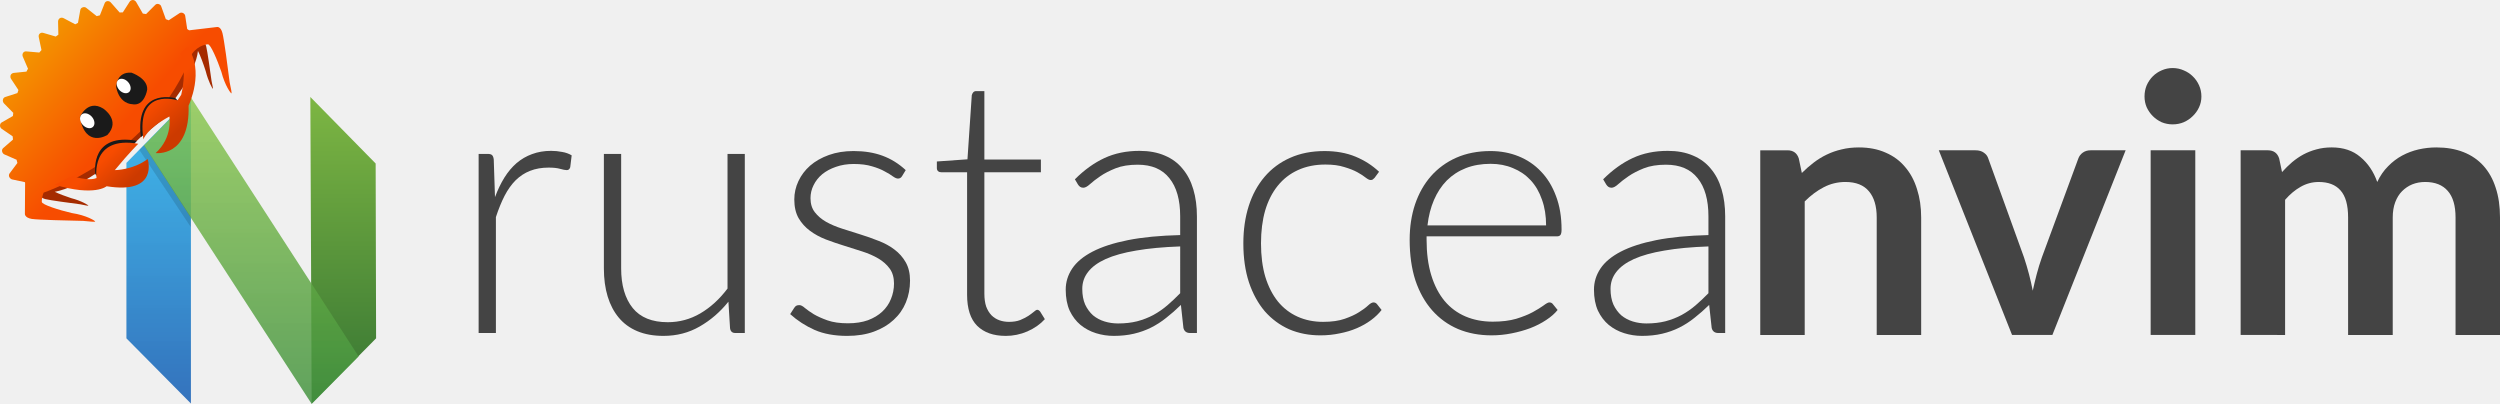
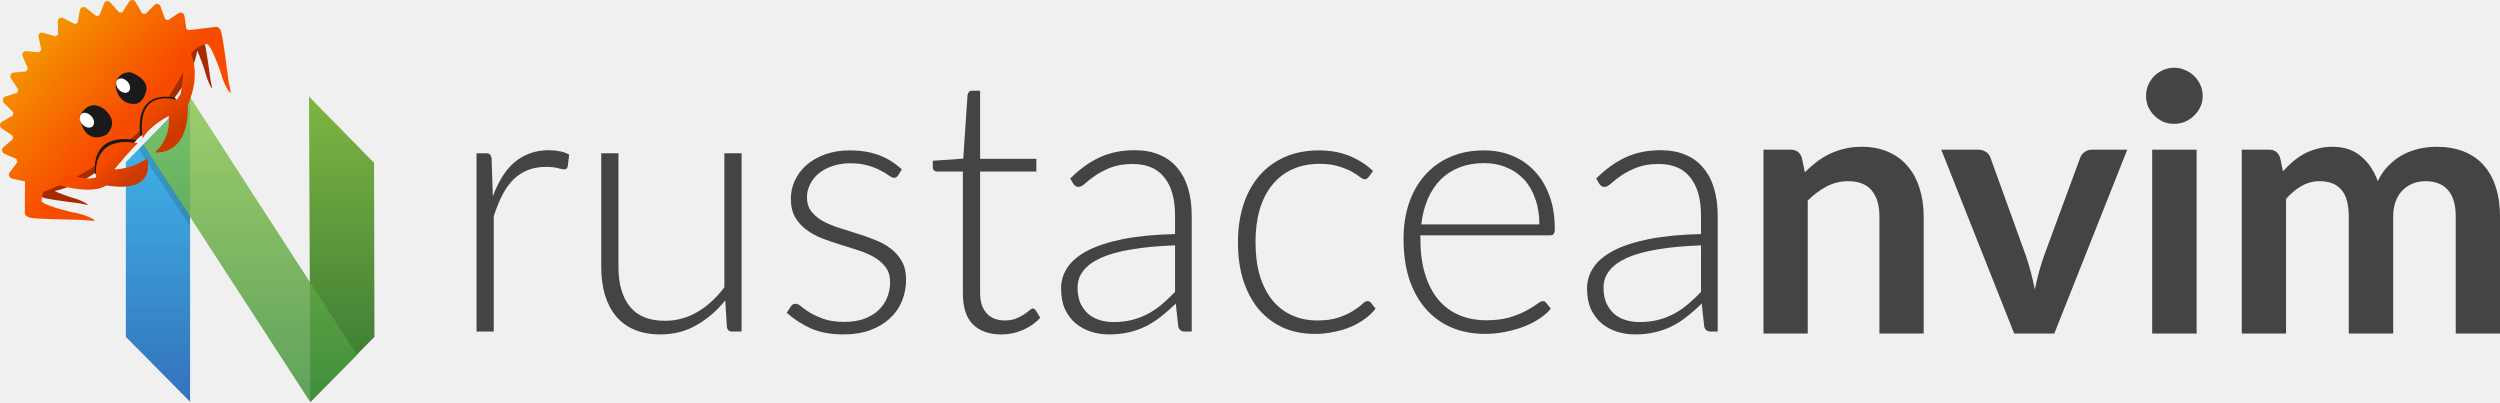
- <svg xmlns="http://www.w3.org/2000/svg" width="444.482" height="71.815" viewBox="0 0 444.482 71.815" version="1.1" id="svg95">
+ <svg xmlns="http://www.w3.org/2000/svg" width="446.424" height="71.815" viewBox="0 0 446.424 71.815" version="1.1" id="svg95">
  <description>Created with Sketch (http://www.bohemiancoding.com/sketch)</description>
  <defs id="defs87">
    <linearGradient x1="167.958" y1="-0.461" x2="167.958" y2="335.455" id="linearGradient-1" gradientTransform="scale(0.461424,2.167204)" gradientUnits="userSpaceOnUse">
      <stop stop-color="#16B0ED" stop-opacity="0.8" offset="0%" id="stop72" />
      <stop stop-color="#0F59B2" stop-opacity="0.837" offset="100%" id="stop74" />
    </linearGradient>
    <linearGradient x1="1118.343" y1="-0.466" x2="1118.343" y2="338.686" id="linearGradient-2" gradientTransform="scale(0.465868,2.146531)" gradientUnits="userSpaceOnUse">
      <stop stop-color="#7DB643" offset="0%" id="stop77" />
      <stop stop-color="#367533" offset="100%" id="stop79" />
    </linearGradient>
    <linearGradient x1="356.338" y1="0" x2="356.338" y2="612.901" id="linearGradient-3" gradientTransform="scale(0.8418974,1.187793)" gradientUnits="userSpaceOnUse">
      <stop stop-color="#88C649" stop-opacity="0.8" offset="0%" id="stop82" />
      <stop stop-color="#439240" stop-opacity="0.84" offset="100%" id="stop84" />
    </linearGradient>
    <linearGradient x1="49.022" y1="-0.08" x2="49.022" y2="97.846" id="linearGradient-1-2" gradientTransform="scale(0.4615398,2.166661)" gradientUnits="userSpaceOnUse">
      <stop stop-color="#16B0ED" stop-opacity="0.8" offset="0%" id="stop5136" />
      <stop stop-color="#0F59B2" stop-opacity="0.837" offset="100%" id="stop5138" />
    </linearGradient>
    <linearGradient x1="326.174" y1="-0.069" x2="326.174" y2="98.852" id="linearGradient-2-2" gradientTransform="scale(0.4662846,2.144613)" gradientUnits="userSpaceOnUse">
      <stop stop-color="#7DB643" offset="0%" id="stop5141" />
      <stop stop-color="#367533" offset="100%" id="stop5143" />
    </linearGradient>
    <linearGradient x1="103.885" y1="-0.115" x2="103.885" y2="178.558" id="linearGradient-3-8" gradientTransform="scale(0.8420382,1.187595)" gradientUnits="userSpaceOnUse">
      <stop stop-color="#88C649" stop-opacity="0.8" offset="0%" id="stop5146" />
      <stop stop-color="#439240" stop-opacity="0.84" offset="100%" id="stop5148" />
    </linearGradient>
    <linearGradient id="_Linear1" x1="0" y1="0" x2="1" y2="0" gradientUnits="userSpaceOnUse" gradientTransform="matrix(1,0,0,-1,0,-6.50515e-4)">
      <stop offset="0" style="stop-color:rgb(247,76,0);stop-opacity:1" id="stop505" />
      <stop offset="0.33" style="stop-color:rgb(247,76,0);stop-opacity:1" id="stop507" />
      <stop offset="1" style="stop-color:rgb(244,150,0);stop-opacity:1" id="stop509" />
    </linearGradient>
    <linearGradient id="_Linear2" x1="0" y1="0" x2="1" y2="0" gradientUnits="userSpaceOnUse" gradientTransform="matrix(1,0,0,-1,0,1.23438e-6)">
      <stop offset="0" style="stop-color:rgb(204,58,0);stop-opacity:1" id="stop512" />
      <stop offset="0.15" style="stop-color:rgb(204,58,0);stop-opacity:1" id="stop514" />
      <stop offset="0.74" style="stop-color:rgb(247,76,0);stop-opacity:1" id="stop516" />
      <stop offset="1" style="stop-color:rgb(247,76,0);stop-opacity:1" id="stop518" />
    </linearGradient>
    <linearGradient id="_Linear3" x1="0" y1="0" x2="1" y2="0" gradientUnits="userSpaceOnUse" gradientTransform="scale(1,-1)">
      <stop offset="0" style="stop-color:rgb(204,58,0);stop-opacity:1" id="stop521" />
      <stop offset="0.15" style="stop-color:rgb(204,58,0);stop-opacity:1" id="stop523" />
      <stop offset="0.74" style="stop-color:rgb(247,76,0);stop-opacity:1" id="stop525" />
      <stop offset="1" style="stop-color:rgb(247,76,0);stop-opacity:1" id="stop527" />
    </linearGradient>
  </defs>
  <g aria-label="rustaceanvim" id="text4483" style="font-weight:bold;font-size:33.475px;font-family:Lato;-inkscape-font-specification:'Lato Bold';fill:#1a1a1a;stroke-width:1.395" transform="translate(69.77617,90.05119)">
    <g id="g5925" transform="matrix(1.657668,0,0,1.657668,-217.3682,0)">
      <g id="g1499" transform="matrix(0.4859065,0,0,0.4859065,96.95192,16.36268)">
        <g id="Page-1" stroke="none" stroke-width="1" fill="none" fill-rule="evenodd" transform="matrix(0.09185292,0,0,0.09293883,11.4291,-124.2531)">
          <g id="mark-copy" transform="translate(2,3)">
            <path d="M 0,155.57 155,-1 V 727 L 0,572.238 Z" id="Left---green" fill="url(#linearGradient-1)" style="fill:url(#linearGradient-1)" />
            <path d="M 443.06,156.982 600,-1 596.819,727 442,572.22 Z" id="Right---blue" fill="url(#linearGradient-2)" transform="matrix(-1,0,0,1,1042,0)" style="fill:url(#linearGradient-2)" />
            <path d="M 154.986,0 558,615.19 445.225,728 42,114.172 Z" id="Cross---blue" fill="url(#linearGradient-3)" style="fill:url(#linearGradient-3)" />
            <path d="M 155,283.832 154.787,308 31,124.711 42.462,113 Z" id="Shadow" fill-opacity="0.13" fill="#000000" />
          </g>
        </g>
        <g id="Layer-1" style="clip-rule:evenodd;fill-rule:evenodd;stroke-linejoin:round;stroke-miterlimit:1.414" transform="matrix(0.03892676,-0.03670031,0.0362715,0.03938696,-32.1569,-117.8212)">
          <g transform="translate(597.344,637.02)" id="g458">
            <path d="m 0,-279.559 c -121.238,0 -231.39,14.576 -312.939,38.329 V -38.329 C -231.39,-14.575 -121.238,0 0,0 138.76,0 262.987,-19.092 346.431,-49.186 V -230.37 C 262.987,-260.465 138.76,-279.559 0,-279.559" style="fill:#a52b00;fill-rule:nonzero" id="path456" />
          </g>
          <g transform="translate(1068.75,575.642)" id="g462">
            <path d="m 0,-53.32 -14.211,-29.441 c 0.073,-1.118 0.131,-2.237 0.131,-3.36 0,-33.375 -34.706,-64.135 -93.097,-88.762 V 2.643 c 27.245,-11.492 49.348,-24.317 65.156,-38.125 -4.652,18.707 -20.564,56.553 -33.25,83.168 -20.85,38.066 -28.4,71.203 -27.432,72.844 0.617,1.033 7.73,-9.94 18.219,-27.721 C -60.074,58.028 -13.82,-8.373 -4.575,-25.287 5.897,-44.461 0,-53.32 0,-53.32" style="fill:#a52b00;fill-rule:nonzero" id="path460" />
          </g>
          <g transform="translate(149.064,591.421)" id="g466">
            <path d="m 0,-99.954 c 0,6.428 1.293,12.76 3.788,18.969 l -8.511,15.15 c 0,0 -6.818,8.846 5.188,27.508 10.59,16.455 63.635,80.867 91.632,114.598 12.026,17.293 20.179,27.945 20.893,26.916 1.124,-1.633 -7.476,-34.1 -31.359,-71.141 -11.144,-19.895 -24.454,-46.252 -32.442,-65.721 22.303,14.116 51.483,26.92 86.152,37.94 V -204.17 C 51.797,-177.622 0,-140.737 0,-99.954" style="fill:#a52b00;fill-rule:nonzero" id="path464" />
          </g>
          <g transform="matrix(-65.8097,-752.207,-752.207,65.8097,621.707,796.312)" id="g470">
            <path d="M 0.991,-0.034 0.933,0.008 c 0,0.006 0,0.012 0,0.018 L 0.99,0.069 C 0.996,0.073 0.999,0.08 0.998,0.087 0.997,0.094 0.992,0.1 0.986,0.103 L 0.92,0.133 C 0.919,0.139 0.918,0.145 0.916,0.15 L 0.964,0.203 C 0.968,0.208 0.97,0.216 0.968,0.222 0.965,0.229 0.96,0.234 0.953,0.236 L 0.882,0.254 C 0.88,0.259 0.877,0.264 0.875,0.27 L 0.91,0.33 c 0.004,0.006 0.004,0.014 0,0.02 C 0.907,0.356 0.9,0.36 0.893,0.361 L 0.82,0.365 C 0.817,0.369 0.813,0.374 0.81,0.379 L 0.832,0.445 C 0.835,0.452 0.833,0.459 0.828,0.465 0.824,0.47 0.816,0.473 0.809,0.472 L 0.737,0.462 C 0.733,0.466 0.729,0.47 0.724,0.474 l 0.009,0.07 C 0.734,0.551 0.731,0.558 0.725,0.562 0.719,0.566 0.711,0.568 0.704,0.565 L 0.636,0.542 C 0.631,0.546 0.626,0.549 0.621,0.552 L 0.615,0.621 c 0,0.008 -0.005,0.014 -0.011,0.017 -0.007,0.003 -0.015,0.003 -0.021,0 L 0.521,0.602 C 0.52,0.603 0.519,0.603 0.518,0.603 L 0.406,0.729 c 0,0 -0.012,0.018 -0.047,-0.004 C 0.329,0.705 0.206,0.599 0.141,0.543 0.109,0.52 0.089,0.504 0.09,0.502 0.093,0.499 0.149,0.509 0.217,0.554 0.278,0.588 0.371,0.631 0.38,0.619 c 0,0 0.016,-0.015 0.026,-0.044 0,0 0,0 0,0 10e-4,0.001 10e-4,0.001 0,0 0,0 -0.315,-0.551 -0.101,-1.106 C 0.311,-0.593 0.275,-0.627 0.275,-0.627 0.266,-0.639 0.178,-0.598 0.12,-0.566 0.055,-0.523 0.002,-0.513 0,-0.516 -0.001,-0.518 0.018,-0.533 0.049,-0.555 0.11,-0.608 0.227,-0.707 0.256,-0.726 0.289,-0.748 0.301,-0.73 0.301,-0.73 l 0.101,0.115 c 0.004,0.001 0.008,0.002 0.013,0.002 L 0.47,-0.658 c 0.005,-0.005 0.013,-0.006 0.02,-0.004 0.007,0.002 0.012,0.007 0.014,0.014 l 0.018,0.068 c 0.005,0.002 0.011,0.004 0.016,0.006 l 0.064,-0.034 c 0.006,-0.004 0.014,-0.004 0.021,0 0.006,0.003 0.01,0.009 0.01,0.016 l 0.004,0.07 c 0.005,0.003 0.01,0.007 0.015,0.01 l 0.069,-0.022 c 0.007,-0.002 0.015,-0.001 0.02,0.003 0.006,0.005 0.009,0.012 0.008,0.019 l -0.011,0.069 c 0.004,0.004 0.008,0.008 0.013,0.012 l 0.072,-0.008 c 0.007,-0.001 0.014,0.002 0.019,0.007 0.005,0.006 0.006,0.013 0.003,0.02 l -0.024,0.065 c 0.003,0.005 0.007,0.01 0.01,0.015 l 0.072,0.005 c 0.008,0 0.014,0.005 0.017,0.011 0.004,0.006 0.004,0.014 0,0.02 l -0.037,0.06 c 0.002,0.005 0.004,0.01 0.006,0.016 l 0.07,0.018 c 0.007,0.002 0.013,0.007 0.015,0.014 0.002,0.007 0,0.014 -0.005,0.02 L 0.92,-0.116 c 0.001,0.005 0.003,0.011 0.004,0.017 l 0.064,0.031 C 0.995,-0.065 0.999,-0.059 1,-0.052 1.001,-0.045 0.997,-0.038 0.991,-0.034 Z M 0.406,0.575 c 0,0 0,0 0,0 0,0 0,0 0,0 z" style="fill:url(#_Linear1);fill-rule:nonzero" id="path468" />
          </g>
          <g transform="translate(450.328,483.629)" id="g474">
            <path d="m 0,167.33 c -1.664,-1.42 -2.536,-2.262 -2.536,-2.262 L 140.006,153.391 C 23.733,0 -69.418,122.193 -79.333,135.855 v 31.475 z" style="fill-rule:nonzero" id="path472" />
          </g>
          <g transform="translate(747.12,477.333)" id="g478">
            <path d="m 0,171.974 c 1.663,-1.42 2.536,-2.264 2.536,-2.264 L -134.448,159.687 C -18.12,0 69.421,126.835 79.335,140.497 v 31.477 z" style="fill-rule:nonzero" id="path476" />
          </g>
          <g transform="matrix(-1.53e-5,-267.211,-267.211,1.53e-5,809.465,764.23)" id="g482">
            <path d="m 1,-0.586 c 0,0 -0.232,0.058 -0.476,0.421 L 0.5,-0.064 c 0,0 0.6,0.329 -0.076,0.795 0,0 0.084,-0.145 -0.019,-0.534 0,0 -0.274,0.179 -0.265,0.539 0,0 -0.415,-0.345 0.184,-0.871 0,0 0.215,-0.556 0.676,-0.601 z" style="fill:url(#_Linear2);fill-rule:nonzero" id="path480" />
          </g>
          <g transform="translate(677.392,509.61)" id="g486">
            <path d="m 0,-92.063 c 0,0 43.486,-47.615 86.974,0 0,0 34.17,63.492 0,95.234 0,0 -55.912,44.444 -86.974,0 0,0 -37.275,-34.921 0,-95.234" style="fill-rule:nonzero" id="path484" />
          </g>
          <g transform="translate(727.738,435.209)" id="g490">
            <path d="m 0,0.002 c 0,18.541 -10.93,33.572 -24.408,33.572 -13.477,0 -24.406,-15.031 -24.406,-33.572 0,-18.541 10.929,-33.574 24.406,-33.574 C -10.93,-33.572 0,-18.539 0,0.002" style="fill:#ffffff;fill-rule:nonzero" id="path488" />
          </g>
          <g transform="translate(483.3,502.984)" id="g494">
            <path d="m 0,-98.439 c 0,0 74.596,-33.028 94.956,40.691 0,0 21.327,85.926 -61.259,90.776 0,0 -105.31,-20.283 -33.697,-131.467" style="fill-rule:nonzero" id="path492" />
          </g>
          <g transform="translate(520.766,436.428)" id="g498">
            <path d="m 0,0 c 0,19.119 -11.27,34.627 -25.173,34.627 -13.898,0 -25.171,-15.508 -25.171,-34.627 0,-19.124 11.273,-34.627 25.171,-34.627 C -11.27,-34.627 0,-19.124 0,0" style="fill:#ffffff;fill-rule:nonzero" id="path496" />
          </g>
          <g transform="matrix(-1.53e-5,-239.021,-239.021,1.53e-5,402.161,775.388)" id="g502">
            <path d="m 0.367,0.129 c -0.731,-0.57 -0.144,-0.84 -0.144,-0.84 0.036,0.32 0.249,0.547 0.249,0.547 0.049,-0.384 0.053,-0.606 0.053,-0.606 0.678,0.514 0.064,0.931 0.064,0.931 0.038,0.104 0.183,0.211 0.317,0.29 L 1,0.77 C 0.376,0.403 0.367,0.129 0.367,0.129 Z" style="fill:url(#_Linear3);fill-rule:nonzero" id="path500" />
          </g>
        </g>
      </g>
      <text xml:space="preserve" style="font-style:normal;font-variant:normal;font-weight:bold;font-stretch:normal;font-size:35.391px;font-family:Roboto;-inkscape-font-specification:'Roboto Bold';fill:#000000;stroke-width:0.841" x="244.594" y="-97.363" id="text655">
        <tspan id="tspan653" style="stroke-width:0.841" x="244.594" y="-97.363" />
      </text>
-       <g id="g803" transform="translate(0,43.00191)" style="fill:#444444;fill-opacity:1">
+       <g id="g803" transform="translate(0,43.00191)" style="fill:#000000;fill-opacity:1">
        <g aria-label="rustacea" id="text368" style="font-weight:300;font-size:38.608px;font-family:Roboto;-inkscape-font-specification:'Roboto Light';fill:#444444;fill-opacity:1;stroke-width:0.841">
          <path d="m 142.126,-76.185 q 0.444,-1.178 1.004,-2.085 0.579,-0.927 1.313,-1.564 0.753,-0.637 1.66,-0.965 0.927,-0.347 2.046,-0.347 0.598,0 1.178,0.116 0.579,0.097 1.023,0.367 l -0.154,1.274 q -0.097,0.309 -0.367,0.309 -0.232,0 -0.714,-0.135 -0.463,-0.135 -1.235,-0.135 -1.12,0 -1.988,0.347 -0.849,0.328 -1.544,1.004 -0.676,0.676 -1.197,1.679 -0.502,0.985 -0.927,2.278 v 12.432 h -1.853 v -19.208 h 0.985 q 0.328,0 0.463,0.135 0.135,0.135 0.174,0.463 z" style="font-family:lato;-inkscape-font-specification:'lato Light';fill:#444444;fill-opacity:1" id="path772" />
          <path d="m 168.92,-80.818 v 19.208 h -1.023 q -0.483,0 -0.56,-0.502 l -0.174,-2.857 q -1.332,1.66 -3.089,2.664 -1.737,1.004 -3.88,1.004 -1.602,0 -2.799,-0.502 -1.197,-0.502 -1.988,-1.448 -0.791,-0.946 -1.197,-2.278 -0.405,-1.332 -0.405,-3.011 v -12.277 h 1.853 v 12.277 q 0,2.703 1.235,4.247 1.235,1.525 3.764,1.525 1.873,0 3.494,-0.946 1.641,-0.965 2.915,-2.664 v -14.44 z" style="font-family:lato;-inkscape-font-specification:'lato Light';fill:#444444;fill-opacity:1" id="path774" />
          <path d="m 185.792,-78.443 q -0.154,0.27 -0.444,0.27 -0.212,0 -0.541,-0.232 -0.328,-0.251 -0.888,-0.541 -0.541,-0.309 -1.351,-0.541 -0.811,-0.251 -1.969,-0.251 -1.042,0 -1.911,0.309 -0.849,0.29 -1.467,0.791 -0.598,0.502 -0.927,1.178 -0.328,0.656 -0.328,1.39 0,0.907 0.463,1.506 0.463,0.598 1.197,1.023 0.753,0.425 1.718,0.734 0.965,0.309 1.95,0.618 1.004,0.309 1.969,0.695 0.965,0.367 1.699,0.927 0.753,0.56 1.216,1.371 0.463,0.811 0.463,1.969 0,1.255 -0.444,2.336 -0.444,1.081 -1.313,1.873 -0.849,0.791 -2.104,1.255 -1.255,0.463 -2.876,0.463 -2.027,0 -3.494,-0.637 -1.467,-0.656 -2.625,-1.699 l 0.425,-0.656 q 0.097,-0.154 0.212,-0.232 0.135,-0.077 0.347,-0.077 0.251,0 0.598,0.309 0.367,0.309 0.965,0.676 0.598,0.347 1.467,0.656 0.888,0.309 2.181,0.309 1.216,0 2.143,-0.328 0.927,-0.347 1.544,-0.927 0.618,-0.579 0.927,-1.351 0.328,-0.791 0.328,-1.66 0,-0.965 -0.463,-1.602 -0.463,-0.637 -1.216,-1.081 -0.753,-0.444 -1.718,-0.753 -0.946,-0.309 -1.95,-0.618 -1.004,-0.309 -1.969,-0.676 -0.946,-0.367 -1.699,-0.927 -0.753,-0.56 -1.216,-1.351 -0.463,-0.811 -0.463,-2.008 0,-1.023 0.444,-1.969 0.444,-0.946 1.255,-1.66 0.83,-0.714 2.008,-1.139 1.178,-0.425 2.645,-0.425 1.757,0 3.108,0.502 1.371,0.502 2.49,1.544 z" style="font-family:lato;-inkscape-font-specification:'lato Light';fill:#444444;fill-opacity:1" id="path776" />
          <path d="m 196.892,-61.301 q -1.95,0 -3.05,-1.081 -1.081,-1.081 -1.081,-3.34 v -13.127 h -2.76 q -0.212,0 -0.347,-0.116 -0.135,-0.116 -0.135,-0.328 v -0.714 l 3.282,-0.232 0.463,-6.872 q 0.039,-0.174 0.154,-0.309 0.116,-0.135 0.328,-0.135 h 0.869 v 7.336 h 6.062 v 1.371 h -6.062 v 13.03 q 0,0.791 0.193,1.371 0.212,0.56 0.56,0.927 0.367,0.367 0.849,0.541 0.483,0.174 1.042,0.174 0.695,0 1.197,-0.193 0.502,-0.212 0.869,-0.444 0.367,-0.251 0.598,-0.444 0.232,-0.212 0.367,-0.212 0.154,0 0.309,0.193 l 0.502,0.811 q -0.734,0.811 -1.873,1.313 -1.12,0.483 -2.336,0.483 z" style="font-family:lato;-inkscape-font-specification:'lato Light';fill:#444444;fill-opacity:1" id="path778" />
          <path d="m 215.617,-70.895 q -2.741,0.097 -4.73,0.444 -1.969,0.328 -3.262,0.907 -1.274,0.579 -1.892,1.39 -0.618,0.791 -0.618,1.815 0,0.965 0.309,1.679 0.328,0.695 0.849,1.158 0.541,0.444 1.235,0.656 0.695,0.212 1.448,0.212 1.12,0 2.046,-0.232 0.946,-0.251 1.737,-0.676 0.811,-0.444 1.506,-1.042 0.695,-0.598 1.371,-1.293 z m -11.293,-7.2 q 1.506,-1.506 3.166,-2.278 1.66,-0.772 3.764,-0.772 1.544,0 2.703,0.502 1.158,0.483 1.911,1.409 0.772,0.907 1.158,2.22 0.386,1.293 0.386,2.896 v 12.509 h -0.734 q -0.579,0 -0.714,-0.541 l -0.27,-2.471 q -0.791,0.772 -1.583,1.39 -0.772,0.618 -1.622,1.042 -0.849,0.425 -1.834,0.656 -0.985,0.232 -2.162,0.232 -0.985,0 -1.911,-0.29 -0.927,-0.29 -1.66,-0.888 -0.714,-0.598 -1.158,-1.525 -0.425,-0.946 -0.425,-2.259 0,-1.216 0.695,-2.259 0.695,-1.042 2.181,-1.815 1.486,-0.772 3.803,-1.235 2.336,-0.463 5.598,-0.541 v -2.008 q 0,-2.664 -1.158,-4.092 -1.139,-1.448 -3.398,-1.448 -1.39,0 -2.374,0.386 -0.965,0.386 -1.641,0.849 -0.676,0.463 -1.1,0.849 -0.425,0.386 -0.714,0.386 -0.212,0 -0.347,-0.097 -0.135,-0.097 -0.232,-0.251 z" style="font-family:lato;-inkscape-font-specification:'lato Light';fill:#444444;fill-opacity:1" id="path780" />
          <path d="m 236.465,-78.25 q -0.097,0.097 -0.193,0.174 -0.077,0.058 -0.232,0.058 -0.193,0 -0.521,-0.251 -0.328,-0.27 -0.888,-0.579 -0.56,-0.309 -1.409,-0.56 -0.83,-0.27 -2.027,-0.27 -1.66,0 -2.954,0.598 -1.274,0.579 -2.162,1.679 -0.888,1.1 -1.351,2.664 -0.444,1.564 -0.444,3.513 0,2.027 0.463,3.591 0.483,1.564 1.351,2.645 0.869,1.062 2.104,1.622 1.235,0.56 2.741,0.56 1.39,0 2.317,-0.328 0.946,-0.328 1.544,-0.714 0.618,-0.386 0.965,-0.714 0.347,-0.328 0.579,-0.328 0.232,0 0.386,0.193 l 0.483,0.618 q -0.444,0.579 -1.12,1.081 -0.676,0.502 -1.525,0.869 -0.849,0.367 -1.853,0.56 -0.985,0.212 -2.066,0.212 -1.834,0 -3.359,-0.656 -1.506,-0.676 -2.606,-1.93 -1.081,-1.274 -1.699,-3.108 -0.598,-1.834 -0.598,-4.17 0,-2.201 0.579,-4.015 0.579,-1.815 1.699,-3.127 1.12,-1.313 2.722,-2.027 1.622,-0.734 3.706,-0.734 1.873,0 3.32,0.598 1.448,0.598 2.529,1.622 z" style="font-family:lato;-inkscape-font-specification:'lato Light';fill:#444444;fill-opacity:1" id="path782" />
          <path d="m 254.862,-73.154 q 0,-1.544 -0.444,-2.761 -0.425,-1.235 -1.216,-2.085 -0.791,-0.849 -1.892,-1.293 -1.081,-0.463 -2.394,-0.463 -1.486,0 -2.664,0.463 -1.178,0.463 -2.046,1.332 -0.849,0.869 -1.371,2.085 -0.521,1.216 -0.695,2.722 z m -12.818,1.178 v 0.367 q 0,2.162 0.502,3.803 0.502,1.641 1.429,2.76 0.927,1.1 2.239,1.66 1.313,0.56 2.934,0.56 1.448,0 2.51,-0.309 1.062,-0.328 1.776,-0.714 0.734,-0.405 1.158,-0.714 0.425,-0.328 0.618,-0.328 0.251,0 0.386,0.193 l 0.502,0.618 q -0.463,0.579 -1.235,1.081 -0.753,0.502 -1.699,0.869 -0.927,0.347 -2.008,0.56 -1.062,0.212 -2.143,0.212 -1.969,0 -3.591,-0.676 -1.622,-0.695 -2.78,-2.008 -1.158,-1.313 -1.795,-3.204 -0.618,-1.911 -0.618,-4.363 0,-2.066 0.579,-3.803 0.598,-1.757 1.699,-3.011 1.12,-1.274 2.722,-1.988 1.622,-0.714 3.668,-0.714 1.622,0 3.011,0.56 1.39,0.56 2.413,1.641 1.023,1.062 1.602,2.625 0.598,1.564 0.598,3.591 0,0.425 -0.116,0.579 -0.116,0.154 -0.386,0.154 z" style="font-family:lato;-inkscape-font-specification:'lato Light';fill:#444444;fill-opacity:1" id="path784" />
          <path d="m 272.275,-70.895 q -2.741,0.097 -4.73,0.444 -1.969,0.328 -3.262,0.907 -1.274,0.579 -1.892,1.39 -0.618,0.791 -0.618,1.815 0,0.965 0.309,1.679 0.328,0.695 0.849,1.158 0.541,0.444 1.235,0.656 0.695,0.212 1.448,0.212 1.12,0 2.046,-0.232 0.946,-0.251 1.737,-0.676 0.811,-0.444 1.506,-1.042 0.695,-0.598 1.371,-1.293 z m -11.293,-7.2 q 1.506,-1.506 3.166,-2.278 1.66,-0.772 3.764,-0.772 1.544,0 2.703,0.502 1.158,0.483 1.911,1.409 0.772,0.907 1.158,2.22 0.386,1.293 0.386,2.896 v 12.509 h -0.734 q -0.579,0 -0.714,-0.541 l -0.27,-2.471 q -0.791,0.772 -1.583,1.39 -0.772,0.618 -1.622,1.042 -0.849,0.425 -1.834,0.656 -0.985,0.232 -2.162,0.232 -0.985,0 -1.911,-0.29 -0.927,-0.29 -1.66,-0.888 -0.714,-0.598 -1.158,-1.525 -0.425,-0.946 -0.425,-2.259 0,-1.216 0.695,-2.259 0.695,-1.042 2.181,-1.815 1.486,-0.772 3.803,-1.235 2.336,-0.463 5.598,-0.541 v -2.008 q 0,-2.664 -1.158,-4.092 -1.139,-1.448 -3.398,-1.448 -1.39,0 -2.374,0.386 -0.965,0.386 -1.641,0.849 -0.676,0.463 -1.1,0.849 -0.425,0.386 -0.714,0.386 -0.212,0 -0.347,-0.097 -0.135,-0.097 -0.232,-0.251 z" style="font-family:lato;-inkscape-font-specification:'lato Light';fill:#444444;fill-opacity:1" id="path786" />
        </g>
-         <g aria-label="nvim" id="text659" style="font-size:38.608px;font-family:Gotham;-inkscape-font-specification:'Gotham Bold';fill:#444444;fill-opacity:1;stroke-width:0.841">
+         <g aria-label="nvim" id="text659" style="font-size:38.608px;font-family:Gotham;-inkscape-font-specification:'Gotham Bold';fill:#444444;fill-opacity:1;stroke-width:0.841" transform="translate(1.171571)">
          <path d="m 282.292,-78.773 q 0.598,-0.598 1.255,-1.1 0.676,-0.521 1.409,-0.869 0.753,-0.367 1.602,-0.56 0.849,-0.212 1.853,-0.212 1.622,0 2.876,0.56 1.255,0.541 2.085,1.544 0.849,0.985 1.274,2.374 0.444,1.371 0.444,3.031 v 12.606 h -4.768 v -12.606 q 0,-1.815 -0.83,-2.799 -0.83,-1.004 -2.529,-1.004 -1.235,0 -2.317,0.56 -1.081,0.56 -2.046,1.525 v 14.324 h -4.768 v -19.806 h 2.915 q 0.927,0 1.216,0.869 z" style="font-family:lato;-inkscape-font-specification:'lato Bold';fill:#444444;fill-opacity:1" id="path763" />
          <path d="m 317.02,-81.206 -7.857,19.806 h -4.324 l -7.857,-19.806 h 3.938 q 0.541,0 0.888,0.251 0.367,0.251 0.483,0.637 l 3.822,10.579 q 0.309,0.927 0.541,1.815 0.232,0.888 0.405,1.776 0.193,-0.888 0.425,-1.776 0.232,-0.888 0.56,-1.815 l 3.899,-10.579 q 0.135,-0.386 0.483,-0.637 0.347,-0.251 0.83,-0.251 z" style="font-family:lato;-inkscape-font-specification:'lato Bold';fill:#444444;fill-opacity:1" id="path765" />
          <path d="m 324.491,-81.206 v 19.806 h -4.787 v -19.806 z m 0.656,-5.772 q 0,0.618 -0.251,1.158 -0.251,0.541 -0.676,0.946 -0.405,0.405 -0.965,0.656 -0.56,0.232 -1.197,0.232 -0.618,0 -1.178,-0.232 -0.541,-0.251 -0.946,-0.656 -0.405,-0.405 -0.656,-0.946 -0.232,-0.541 -0.232,-1.158 0,-0.637 0.232,-1.197 0.251,-0.56 0.656,-0.965 0.405,-0.405 0.946,-0.637 0.56,-0.251 1.178,-0.251 0.637,0 1.197,0.251 0.56,0.232 0.965,0.637 0.425,0.405 0.676,0.965 0.251,0.56 0.251,1.197 z" style="font-family:lato;-inkscape-font-specification:'lato Bold';fill:#444444;fill-opacity:1" id="path767" />
          <path d="m 329.355,-61.4 v -19.806 h 2.915 q 0.927,0 1.216,0.869 l 0.309,1.467 q 0.521,-0.579 1.081,-1.062 0.579,-0.483 1.216,-0.83 0.656,-0.347 1.39,-0.541 0.753,-0.212 1.641,-0.212 1.873,0 3.069,1.023 1.216,1.004 1.815,2.683 0.463,-0.985 1.158,-1.679 0.695,-0.714 1.525,-1.158 0.83,-0.444 1.757,-0.656 0.946,-0.212 1.892,-0.212 1.641,0 2.915,0.502 1.274,0.502 2.143,1.467 0.869,0.965 1.313,2.355 0.463,1.39 0.463,3.185 v 12.606 h -4.768 v -12.606 q 0,-1.892 -0.83,-2.838 -0.83,-0.965 -2.432,-0.965 -0.734,0 -1.371,0.251 -0.618,0.251 -1.1,0.734 -0.463,0.463 -0.734,1.178 -0.27,0.714 -0.27,1.641 v 12.606 h -4.787 v -12.606 q 0,-1.988 -0.811,-2.896 -0.791,-0.907 -2.336,-0.907 -1.042,0 -1.95,0.521 -0.888,0.502 -1.66,1.39 v 14.497 z" style="font-family:lato;-inkscape-font-specification:'lato Bold';fill:#444444;fill-opacity:1" id="path769" />
        </g>
      </g>
    </g>
  </g>
</svg>
